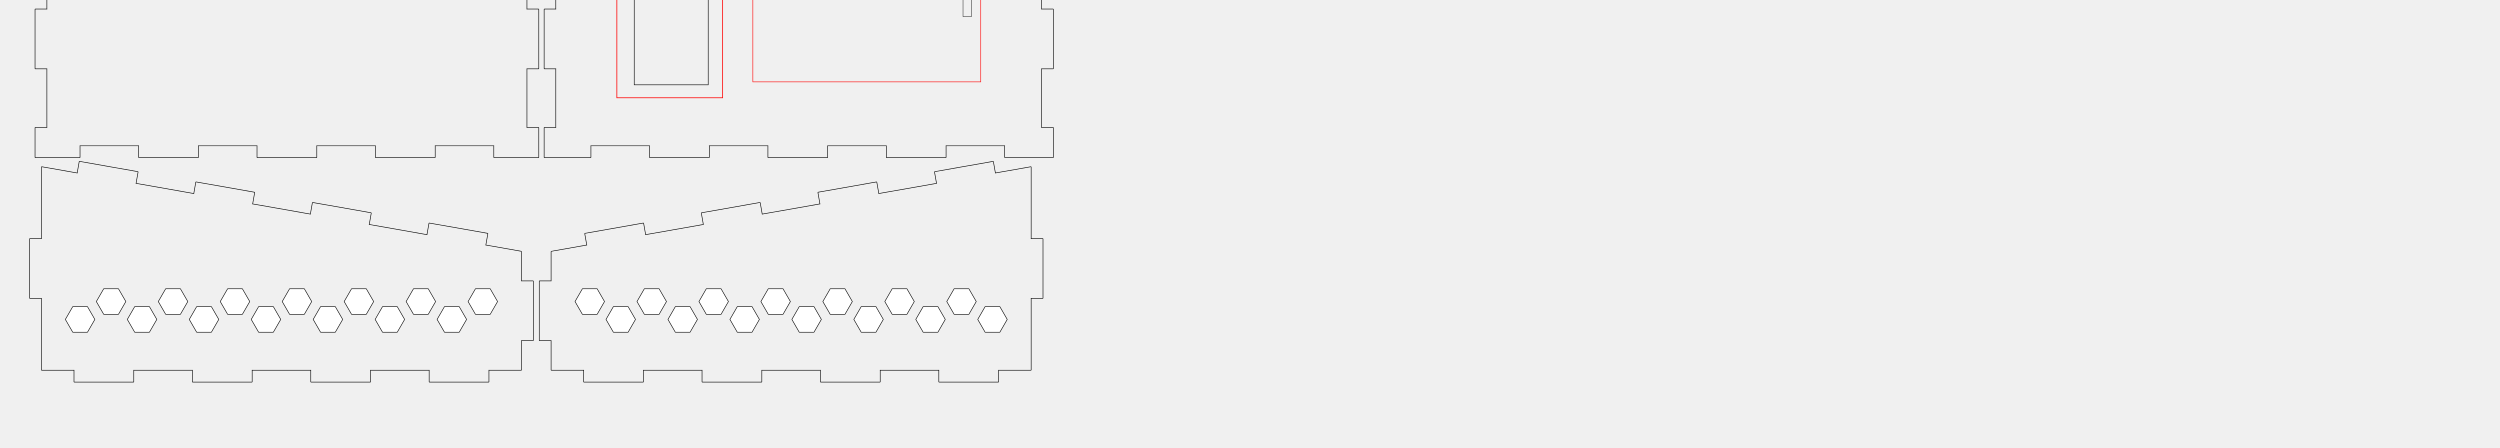
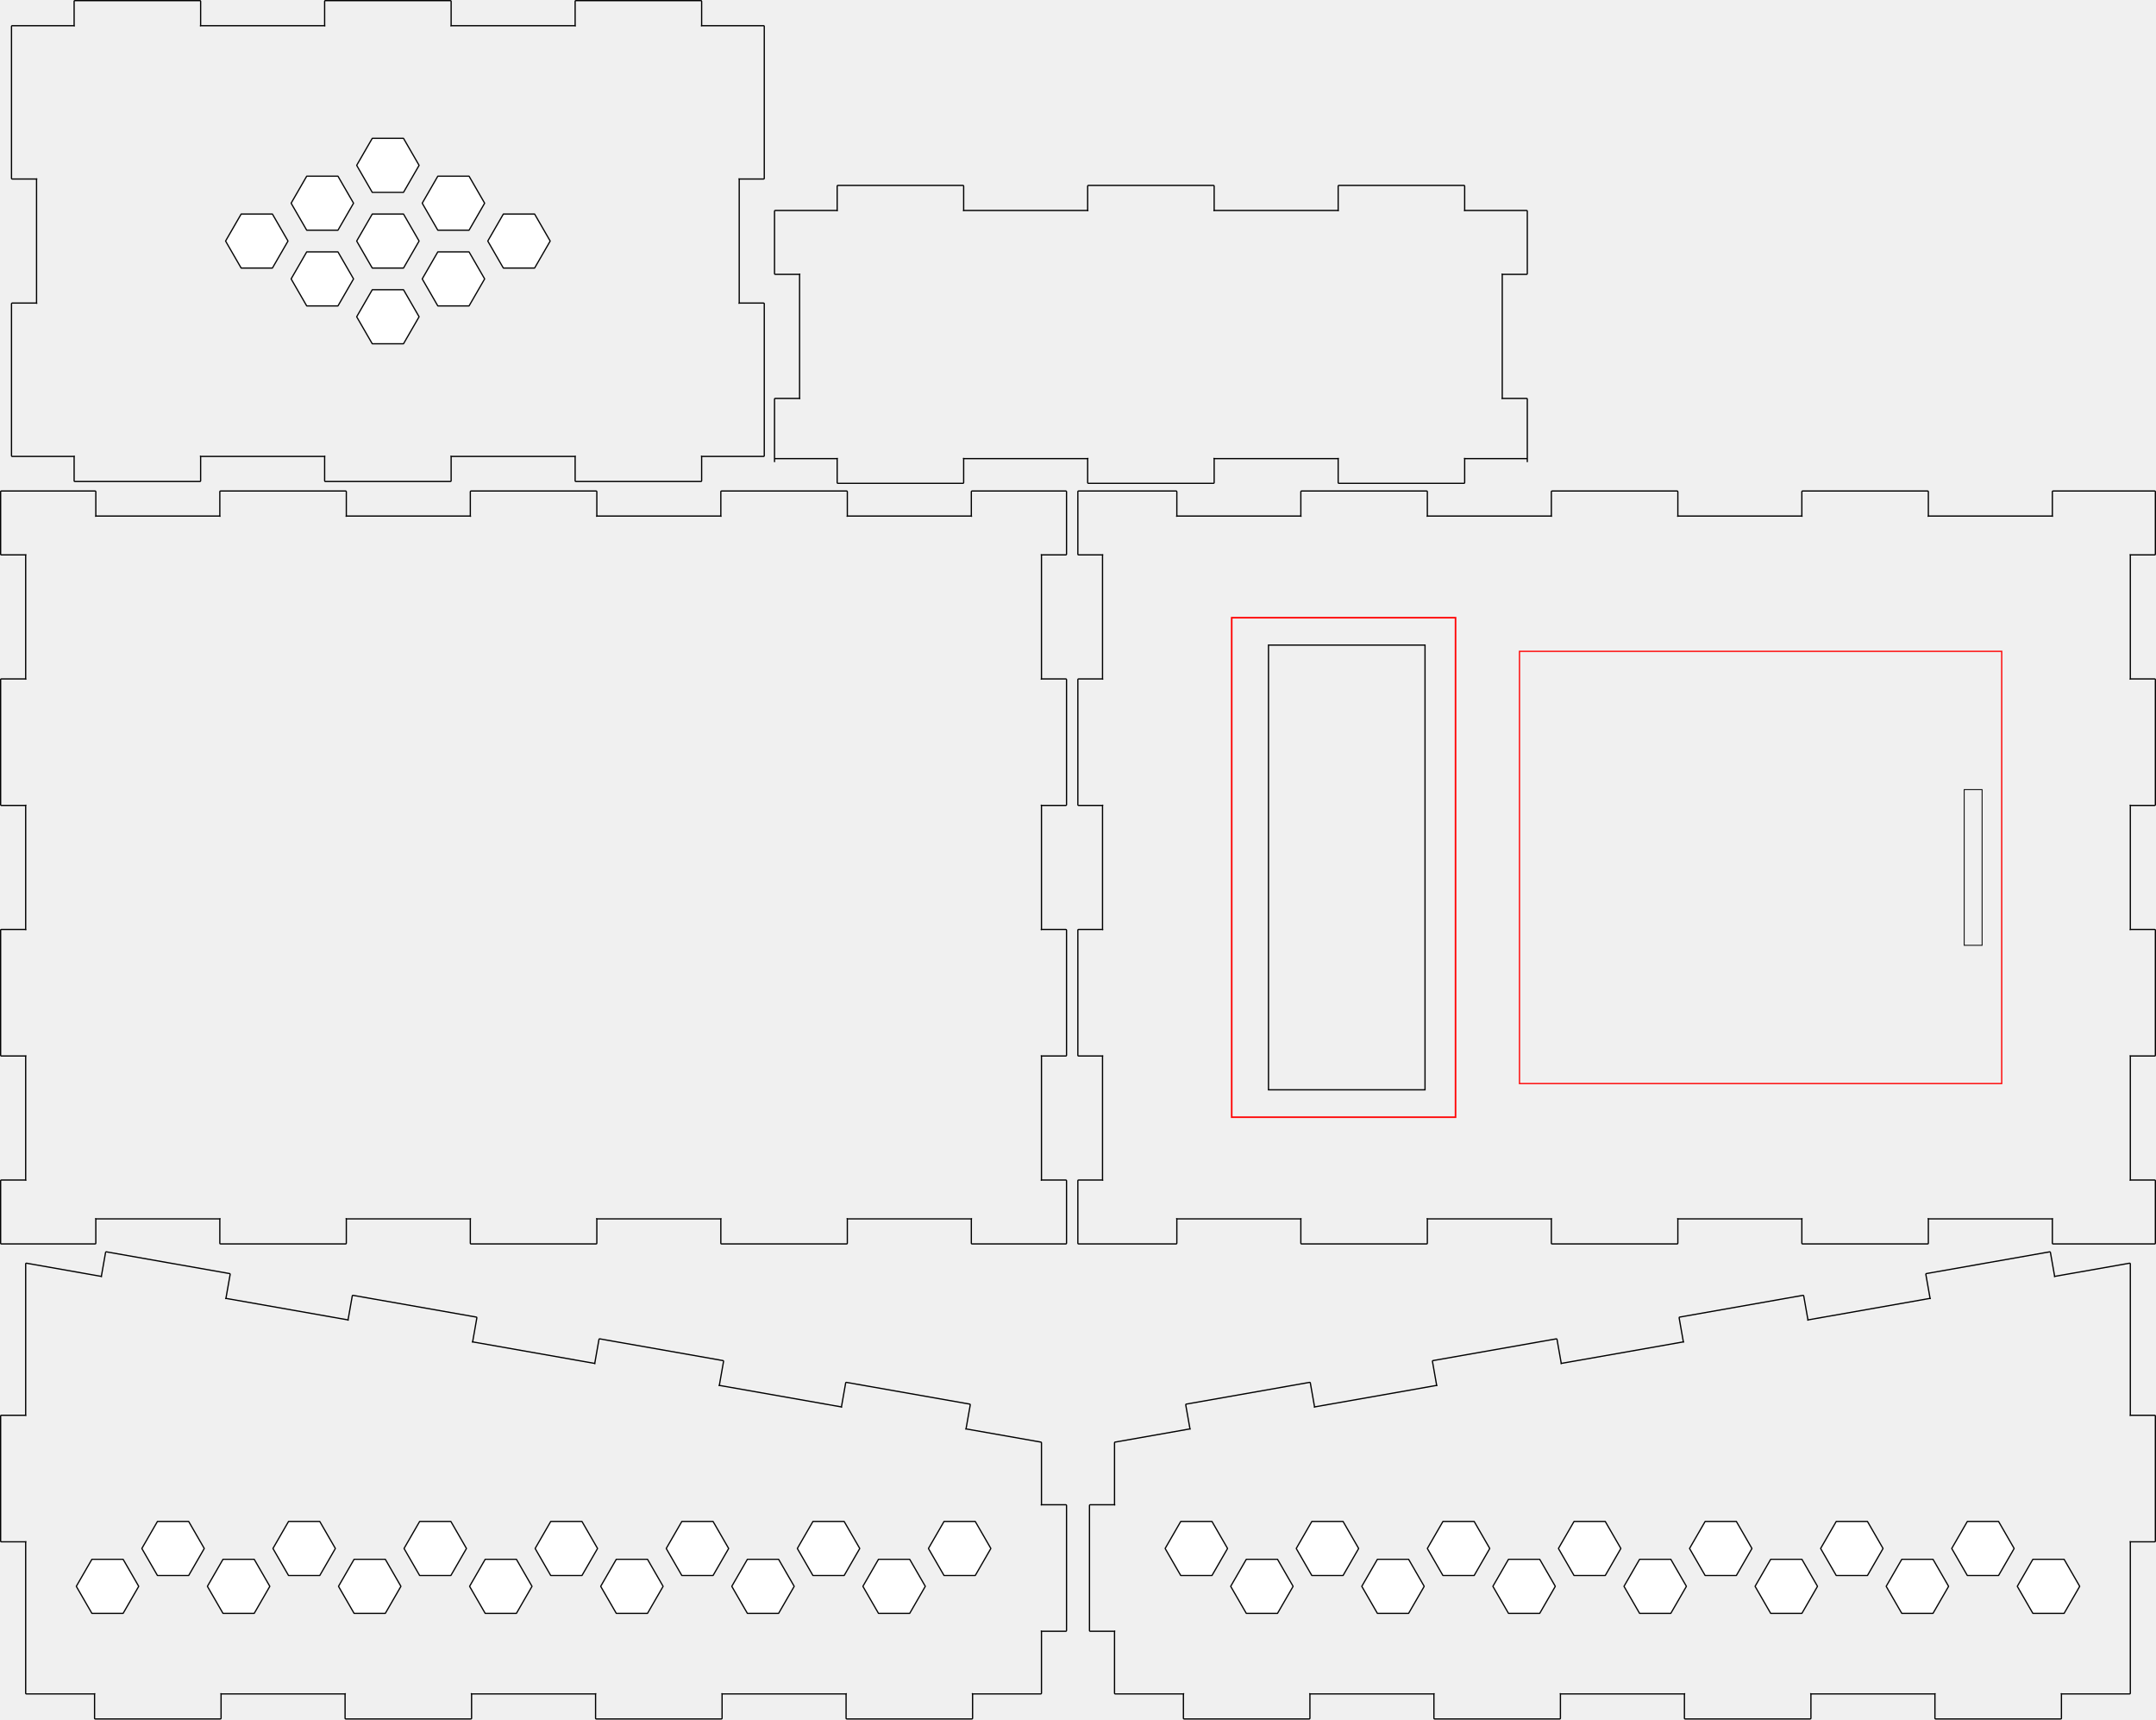
- <svg xmlns="http://www.w3.org/2000/svg" height="151.30mm" viewBox="0.0 0.0 844.68 151.30" width="844.68mm" version="1.1" id="svg577">
+ <svg xmlns="http://www.w3.org/2000/svg" height="274.522mm" viewBox="0 0 344.265 274.522" width="344.265mm" version="1.1" id="svg577">
  <defs id="defs581" />
-   <text id="text558" style="font-style:normal;font-weight:normal;font-size:4px;font-family:sans-serif;text-anchor:middle;fill:#ff0000;stroke:#000000;stroke-linecap:round;stroke-linejoin:round;stroke-opacity:1" font-size="4px" alignment-baseline="hanging" x="95.1" y="88.818" />
-   <g id="g2162">
+   <text id="text558" style="font-style:normal;font-weight:normal;font-size:4px;font-family:sans-serif;text-anchor:middle;fill:#ff0000;stroke:#000000;stroke-linecap:round;stroke-linejoin:round;stroke-opacity:1" font-size="4px" alignment-baseline="hanging" x="83.36" y="234.14" />
+   <g id="g2162" transform="translate(-9.899987,145.3216)">
    <path d="M 14.1,125.1 H 25 c 0.1,0 0,-0.1 0,0 v 3.9 c 0,0.055 0.045,0.1 0.1,0.1 h 20 c 0.055,0 0.1,-0.045 0.1,-0.1 v -3.9 c 0,-0.1 -0.1,0 0,0 H 65 c 0.1,0 0,-0.1 0,0 v 3.9 c 0,0.055 0.045,0.1 0.1,0.1 h 20 c 0.055,0 0.1,-0.045 0.1,-0.1 v -3.9 c 0,-0.1 -0.1,0 0,0 H 105 c 0.1,0 0,-0.1 0,0 v 3.9 c 0,0.055 0.045,0.1 0.1,0.1 h 20 c 0.055,0 0.1,-0.045 0.1,-0.1 v -3.9 c 0,-0.1 -0.1,0 0,0 H 145 c 0.1,0 0,-0.1 0,0 v 3.9 c 0,0.055 0.045,0.1 0.1,0.1 h 20 c 0.055,0 0.1,-0.045 0.1,-0.1 v -3.9 c 0,-0.1 -0.1,0 0,0 h 10.9 c 0.055,0 0.1,-0.045 0.1,-0.1 v -9.9 c 0,-0.1 -0.1,0 0,0 h 3.9 c 0.055,0 0.1,-0.045 0.1,-0.1 V 95 c 0,-0.055 -0.045,-0.1 -0.1,-0.1 h -3.9 c -0.1,0 0,0.1 0,0 V 85 c 0,-0.049 -0.035,-0.09 -0.083,-0.098 l -11.965,-2.11 c -0.098,-0.018 -0.017,0.098 0,0 l 0.678,-3.841 c 0.009,-0.054 -0.027,-0.106 -0.081,-0.116 l -19.697,-3.473 c -0.054,-0.009 -0.106,0.027 -0.116,0.081 l -0.677,3.841 c -0.017,0.099 0.099,0.017 0,0 L 124.76,75.846 c -0.098,-0.018 -0.017,0.098 0,0 l 0.677,-3.841 c 0.01,-0.054 -0.026,-0.106 -0.081,-0.116 L 105.66,68.416 c -0.054,-0.009 -0.106,0.027 -0.116,0.081 l -0.677,3.841 c -0.017,0.099 0.098,0.018 0,0 L 85.368,68.9 c -0.099,-0.017 -0.018,0.098 0,0 l 0.677,-3.841 c 0.01,-0.054 -0.027,-0.106 -0.081,-0.116 L 66.268,61.47 c -0.055,-0.009 -0.107,0.027 -0.116,0.081 l -0.677,3.841 c -0.018,0.099 0.098,0.018 0,0 l -19.5,-3.438 c -0.098,-0.017 -0.017,0.098 0,0 l 0.678,-3.841 c 0.009,-0.054 -0.027,-0.106 -0.081,-0.116 L 26.875,54.524 c -0.054,-0.009 -0.106,0.027 -0.115,0.082 l -0.678,3.84 c -0.017,0.099 0.099,0.018 0,0 L 14.117,56.337 C 14.056,56.326 14,56.373 14,56.435 v 24.183 c 0,0.1 0.1,0 0,0 h -3.9 c -0.055,0 -0.1,0.044 -0.1,0.1 v 20 c 0,0.055 0.045,0.1 0.1,0.1 H 14 c 0.1,0 0,-0.1 0,0 V 125 c 0,0.055 0.045,0.1 0.1,0.1" id="path560" style="fill:none;stroke:#000000;stroke-width:0.2;stroke-linecap:round;stroke-linejoin:round;stroke-miterlimit:4;stroke-dasharray:none;stroke-opacity:1" />
    <g id="g1753" transform="translate(-1.674683)" style="fill:none;stroke:#000000;stroke-linecap:round;stroke-linejoin:round;stroke-opacity:1">
      <path transform="rotate(90,27.20504,132.5827)" d="m 6.864,112.605 -4.316,2.492 -4.316,-2.492 0,-4.984 4.316,-2.492 4.316,2.492 z" id="path583-2-6-9" style="opacity:0.98;fill:#ffffff;fill-opacity:1;stroke:#000000;stroke-width:0.2;stroke-linecap:square;stroke-linejoin:round;stroke-miterlimit:4;stroke-dasharray:none;stroke-dashoffset:3.213;stroke-opacity:1" />
      <path transform="rotate(90,35.45985,134.7945)" d="m 6.864,112.605 -4.316,2.492 -4.316,-2.492 0,-4.984 4.316,-2.492 4.316,2.492 z" id="path583-69-5-4-4" style="opacity:0.98;fill:#ffffff;fill-opacity:1;stroke:#000000;stroke-width:0.2;stroke-linecap:square;stroke-linejoin:round;stroke-miterlimit:4;stroke-dasharray:none;stroke-dashoffset:3.213;stroke-opacity:1" />
      <path transform="rotate(90,37.67172,143.0494)" d="m 6.864,112.605 -4.316,2.492 -4.316,-2.492 0,-4.984 4.316,-2.492 4.316,2.492 z" id="path583-5-7-5-9" style="opacity:0.98;fill:#ffffff;fill-opacity:1;stroke:#000000;stroke-width:0.2;stroke-linecap:square;stroke-linejoin:round;stroke-miterlimit:4;stroke-dasharray:none;stroke-dashoffset:3.213;stroke-opacity:1" />
      <path transform="rotate(90,45.92654,145.2612)" d="m 6.864,112.605 -4.316,2.492 -4.316,-2.492 0,-4.984 4.316,-2.492 4.316,2.492 z" id="path583-69-4-0-0" style="opacity:0.98;fill:#ffffff;fill-opacity:1;stroke:#000000;stroke-width:0.2;stroke-linecap:square;stroke-linejoin:round;stroke-miterlimit:4;stroke-dasharray:none;stroke-dashoffset:3.213;stroke-opacity:1" />
      <path transform="rotate(90,48.13841,153.516)" d="m 6.864,112.605 -4.316,2.492 -4.316,-2.492 0,-4.984 4.316,-2.492 4.316,2.492 z" id="path583-5-0-8-9" style="opacity:0.98;fill:#ffffff;fill-opacity:1;stroke:#000000;stroke-width:0.2;stroke-linecap:square;stroke-linejoin:round;stroke-miterlimit:4;stroke-dasharray:none;stroke-dashoffset:3.213;stroke-opacity:1" />
      <path transform="rotate(90,56.39322,155.7279)" d="m 6.864,112.605 -4.316,2.492 -4.316,-2.492 0,-4.984 4.316,-2.492 4.316,2.492 z" id="path583-69-6-7-1" style="opacity:0.98;fill:#ffffff;fill-opacity:1;stroke:#000000;stroke-width:0.2;stroke-linecap:square;stroke-linejoin:round;stroke-miterlimit:4;stroke-dasharray:none;stroke-dashoffset:3.213;stroke-opacity:1" />
      <path transform="rotate(90,58.60509,163.9827)" d="m 6.864,112.605 -4.316,2.492 -4.316,-2.492 0,-4.984 4.316,-2.492 4.316,2.492 z" id="path583-5-8-7-7" style="opacity:0.98;fill:#ffffff;fill-opacity:1;stroke:#000000;stroke-width:0.2;stroke-linecap:square;stroke-linejoin:round;stroke-miterlimit:4;stroke-dasharray:none;stroke-dashoffset:3.213;stroke-opacity:1" />
      <path transform="rotate(90,66.8599,166.1946)" d="m 6.864,112.605 -4.316,2.492 -4.316,-2.492 0,-4.984 4.316,-2.492 4.316,2.492 z" id="path583-69-1-2-7" style="opacity:0.98;fill:#ffffff;fill-opacity:1;stroke:#000000;stroke-width:0.2;stroke-linecap:square;stroke-linejoin:round;stroke-miterlimit:4;stroke-dasharray:none;stroke-dashoffset:3.213;stroke-opacity:1" />
      <path transform="rotate(90,69.07177,174.4494)" d="m 6.864,112.605 -4.316,2.492 -4.316,-2.492 0,-4.984 4.316,-2.492 4.316,2.492 z" id="path583-5-2-2-1" style="opacity:0.98;fill:#ffffff;fill-opacity:1;stroke:#000000;stroke-width:0.2;stroke-linecap:square;stroke-linejoin:round;stroke-miterlimit:4;stroke-dasharray:none;stroke-dashoffset:3.213;stroke-opacity:1" />
      <path transform="rotate(90,77.32659,176.6613)" d="m 6.864,112.605 -4.316,2.492 -4.316,-2.492 0,-4.984 4.316,-2.492 4.316,2.492 z" id="path583-69-68-2-1" style="opacity:0.98;fill:#ffffff;fill-opacity:1;stroke:#000000;stroke-width:0.2;stroke-linecap:square;stroke-linejoin:round;stroke-miterlimit:4;stroke-dasharray:none;stroke-dashoffset:3.213;stroke-opacity:1" />
      <path transform="rotate(90,16.73835,122.116)" d="m 6.864,112.605 -4.316,2.492 -4.316,-2.492 0,-4.984 4.316,-2.492 4.316,2.492 z" id="path583-0-5" style="opacity:0.98;fill:#ffffff;fill-opacity:1;stroke:#000000;stroke-width:0.2;stroke-linecap:square;stroke-linejoin:round;stroke-miterlimit:4;stroke-dasharray:none;stroke-dashoffset:3.213;stroke-opacity:1" />
      <path transform="rotate(90,24.99317,124.3278)" d="m 6.864,112.605 -4.316,2.492 -4.316,-2.492 0,-4.984 4.316,-2.492 4.316,2.492 z" id="path583-69-61-9" style="opacity:0.98;fill:#ffffff;fill-opacity:1;stroke:#000000;stroke-width:0.2;stroke-linecap:square;stroke-linejoin:round;stroke-miterlimit:4;stroke-dasharray:none;stroke-dashoffset:3.213;stroke-opacity:1" />
      <path transform="rotate(90,79.53846,184.9161)" d="m 6.864,112.605 -4.316,2.492 -4.316,-2.492 0,-4.984 4.316,-2.492 4.316,2.492 z" id="path583-5-2-2-1-7" style="opacity:0.98;fill:#ffffff;fill-opacity:1;stroke:#000000;stroke-width:0.2;stroke-linecap:square;stroke-linejoin:round;stroke-miterlimit:4;stroke-dasharray:none;stroke-dashoffset:3.213;stroke-opacity:1" />
      <path transform="rotate(90,87.79328,187.1279)" d="m 6.864,112.605 -4.316,2.492 -4.316,-2.492 0,-4.984 4.316,-2.492 4.316,2.492 z" id="path583-69-68-2-1-6" style="opacity:0.98;fill:#ffffff;fill-opacity:1;stroke:#000000;stroke-width:0.2;stroke-linecap:square;stroke-linejoin:round;stroke-miterlimit:4;stroke-dasharray:none;stroke-dashoffset:3.213;stroke-opacity:1" />
    </g>
  </g>
-   <path style="fill:none;stroke:#000000;stroke-width:0.2;stroke-linecap:round;stroke-linejoin:round" id="path570" d="m 135.415,-111.622 v 10 c 0,0.055 0.045,0.1 0.1,0.1 h 3.9 c 0.1,0 0,-0.1 0,0 v 19.8 c 0,0.1 0.1,0 0,0 h -3.9 c -0.055,0 -0.1,0.045 -0.1,0.1 v 10 -0.583 c 0,0.055 0.045,0.1 0.1,0.1 h 4 5.9 c 0.1,0 0,-0.1 0,0 v 3.839 c 0,0.056 0.045,0.1 0.1,0.1 h 20 c 0.055,0 0.1,-0.044 0.1,-0.1 v -3.839 c 0,-0.1 -0.1,0 0,0 h 19.8 c 0.1,0 0,-0.1 0,0 v 3.839 c 0,0.056 0.045,0.1 0.1,0.1 h 20 c 0.055,0 0.1,-0.044 0.1,-0.1 v -3.839 c 0,-0.1 -0.1,0 0,0 h 19.8 c 0.1,0 0,-0.1 0,0 v 3.839 c 0,0.056 0.045,0.1 0.1,0.1 h 20 c 0.055,0 0.1,-0.044 0.1,-0.1 v -3.839 c 0,-0.1 -0.1,0 0,0 h 5.9 4 c 0.055,0 0.1,-0.045 0.1,-0.1 v 0.583 -10 c 0,-0.055 -0.045,-0.1 -0.1,-0.1 h -3.9 c -0.1,0 0,0.1 0,0 v -19.8 c 0,-0.1 -0.1,0 0,0 h 3.9 c 0.055,0 0.1,-0.045 0.1,-0.1 v -10 c 0,-0.055 -0.045,-0.1 -0.1,-0.1 h -4 -5.9 c -0.1,0 0,0.1 0,0 v -3.9 c 0,-0.055 -0.045,-0.1 -0.1,-0.1 h -20 c -0.055,0 -0.1,0.045 -0.1,0.1 v 3.9 c 0,0.1 0.1,0 0,0 h -19.8 c -0.1,0 0,0.1 0,0 v -3.9 c 0,-0.055 -0.045,-0.1 -0.1,-0.1 h -20 c -0.055,0 -0.1,0.045 -0.1,0.1 v 3.9 c 0,0.1 0.1,0 0,0 h -19.8 c -0.1,0 0,0.1 0,0 v -3.9 c 0,-0.055 -0.045,-0.1 -0.1,-0.1 h -20 c -0.055,0 -0.1,0.045 -0.1,0.1 v 3.9 c 0,0.1 0.1,0 0,0 h -5.9 -4 c -0.055,0 -0.1,0.045 -0.1,0.1 z" />
-   <path style="fill:none;stroke:#000000;stroke-width:0.2;stroke-linecap:round;stroke-linejoin:round" id="path572" d="m 187.305,53.261 h 12.25 c 0.055,0 0.1,-0.045 0.1,-0.1 v -3.9 c 0,-0.1 -0.1,0 0,0 h 19.8 c 0.1,0 0,-0.1 0,0 v 3.9 c 0,0.055 0.045,0.1 0.1,0.1 h 20 c 0.055,0 0.1,-0.045 0.1,-0.1 v -3.9 c 0,-0.1 -0.1,0 0,0 h 19.8 c 0.1,0 0,-0.1 0,0 v 3.9 c 0,0.055 0.045,0.1 0.1,0.1 h 20 c 0.055,0 0.1,-0.045 0.1,-0.1 v -3.9 c 0,-0.1 -0.1,0 0,0 h 19.8 c 0.1,0 0,-0.1 0,0 v 3.9 c 0,0.055 0.045,0.1 0.1,0.1 h 20 c 0.055,0 0.1,-0.045 0.1,-0.1 v -3.9 c 0,-0.1 -0.1,0 0,0 h 19.8 c 0.1,0 0,-0.1 0,0 v 3.9 c 0,0.055 0.045,0.1 0.1,0.1 h 12.25 4 c 0.055,0 0.1,-0.045 0.1,-0.1 v -4 -6 c 0,-0.055 -0.045,-0.1 -0.1,-0.1 h -3.9 c -0.1,0 0,0.1 0,0 v -19.8 c 0,-0.1 -0.1,0 0,0 h 3.9 c 0.055,0 0.1,-0.045 0.1,-0.1 V 3.161 c 0,-0.055 -0.045,-0.1 -0.1,-0.1 h -3.9 c -0.1,0 0,0.1 0,0 V -16.739 c 0,-0.1 -0.1,0 0,0 h 3.9 c 0.055,0 0.1,-0.045 0.1,-0.1 v -20 c 0,-0.055 -0.045,-0.1 -0.1,-0.1 h -3.9 c -0.1,0 0,0.1 0,0 v -19.8 c 0,-0.1 -0.1,0 0,0 h 3.9 c 0.055,0 0.1,-0.045 0.1,-0.1 v -6 -4 c 0,-0.055 -0.045,-0.1 -0.1,-0.1 h -4 -12.25 c -0.055,0 -0.1,0.045 -0.1,0.1 v 3.9 c 0,0.1 0.1,0 0,0 h -19.8 c -0.1,0 0,0.1 0,0 v -3.9 c 0,-0.055 -0.045,-0.1 -0.1,-0.1 h -20 c -0.055,0 -0.1,0.045 -0.1,0.1 v 3.9 c 0,0.1 0.1,0 0,0 h -19.8 c -0.1,0 0,0.1 0,0 v -3.9 c 0,-0.055 -0.045,-0.1 -0.1,-0.1 h -20 c -0.055,0 -0.1,0.045 -0.1,0.1 v 3.9 c 0,0.1 0.1,0 0,0 h -19.8 c -0.1,0 0,0.1 0,0 v -3.9 c 0,-0.055 -0.045,-0.1 -0.1,-0.1 h -20 c -0.055,0 -0.1,0.045 -0.1,0.1 v 3.9 c 0,0.1 0.1,0 0,0 h -19.8 c -0.1,0 0,0.1 0,0 v -3.9 c 0,-0.055 -0.045,-0.1 -0.1,-0.1 h -12.25 -3.356 c -0.055,0 -0.1,0.045 -0.1,0.1 v 4 6 c 0,0.055 0.045,0.1 0.1,0.1 h 3.839 c 0.1,0 0,-0.1 0,0 v 19.8 c 0,0.1 0.1,0 0,0 h -3.839 c -0.055,0 -0.1,0.045 -0.1,0.1 v 20 c 0,0.055 0.045,0.1 0.1,0.1 h 3.839 c 0.1,0 0,-0.1 0,0 V 3.061 c 0,0.1 0.1,0 0,0 h -3.839 c -0.055,0 -0.1,0.045 -0.1,0.1 V 23.161 c 0,0.055 0.045,0.1 0.1,0.1 h 3.839 c 0.1,0 0,-0.1 0,0 v 19.8 c 0,0.1 0.1,0 0,0 h -3.839 c -0.055,0 -0.1,0.045 -0.1,0.1 v 6 4 c 0,0.055 0.045,0.1 0.1,0.1 z" />
-   <g id="g2144" transform="matrix(-1,0,0,1,534.6,0)">
+   <path style="fill:none;stroke:#000000;stroke-width:0.2;stroke-linecap:round;stroke-linejoin:round" id="path570" d="m 123.675,33.7 v 10 c 0,0.055 0.045,0.1 0.1,0.1 h 3.9 c 0.1,0 0,-0.1 0,0 v 19.8 c 0,0.1 0.1,0 0,0 h -3.9 c -0.055,0 -0.1,0.045 -0.1,0.1 v 10 -0.583 c 0,0.055 0.045,0.1 0.1,0.1 h 4 5.9 c 0.1,0 0,-0.1 0,0 v 3.839 c 0,0.056 0.045,0.1 0.1,0.1 h 20 c 0.055,0 0.1,-0.044 0.1,-0.1 v -3.839 c 0,-0.1 -0.1,0 0,0 h 19.8 c 0.1,0 0,-0.1 0,0 v 3.839 c 0,0.056 0.045,0.1 0.1,0.1 h 20 c 0.055,0 0.1,-0.044 0.1,-0.1 v -3.839 c 0,-0.1 -0.1,0 0,0 h 19.8 c 0.1,0 0,-0.1 0,0 v 3.839 c 0,0.056 0.045,0.1 0.1,0.1 h 20 c 0.055,0 0.1,-0.044 0.1,-0.1 v -3.839 c 0,-0.1 -0.1,0 0,0 h 5.9 4 c 0.055,0 0.1,-0.045 0.1,-0.1 v 0.583 -10 c 0,-0.055 -0.045,-0.1 -0.1,-0.1 h -3.9 c -0.1,0 0,0.1 0,0 V 43.8 c 0,-0.1 -0.1,0 0,0 h 3.9 c 0.055,0 0.1,-0.045 0.1,-0.1 v -10 c 0,-0.055 -0.045,-0.1 -0.1,-0.1 h -4 -5.9 c -0.1,0 0,0.1 0,0 v -3.9 c 0,-0.055 -0.045,-0.1 -0.1,-0.1 h -20 c -0.055,0 -0.1,0.045 -0.1,0.1 v 3.9 c 0,0.1 0.1,0 0,0 h -19.8 c -0.1,0 0,0.1 0,0 v -3.9 c 0,-0.055 -0.045,-0.1 -0.1,-0.1 h -20 c -0.055,0 -0.1,0.045 -0.1,0.1 v 3.9 c 0,0.1 0.1,0 0,0 h -19.8 c -0.1,0 0,0.1 0,0 v -3.9 c 0,-0.055 -0.045,-0.1 -0.1,-0.1 h -20 c -0.055,0 -0.1,0.045 -0.1,0.1 v 3.9 c 0,0.1 0.1,0 0,0 h -5.9 -4 c -0.055,0 -0.1,0.045 -0.1,0.1 z" />
+   <g id="g2144" transform="matrix(-1,0,0,1,526.3647,145.3216)">
    <g style="fill:none;stroke-linecap:round;stroke-linejoin:round" id="p-2">
      <text id="text563" transform="translate(267.3,88.818)" style="font-style:normal;font-weight:normal;font-size:4px;font-family:sans-serif;text-anchor:middle;fill:#ff0000" font-size="4px" alignment-baseline="hanging" />
      <path id="path565" d="m 186.3,125.1 h 10.9 c 0.1,0 0,-0.1 0,0 v 3.9 c 0,0.055 0.045,0.1 0.1,0.1 h 20 c 0.055,0 0.1,-0.045 0.1,-0.1 v -3.9 c 0,-0.1 -0.1,0 0,0 h 19.8 c 0.1,0 0,-0.1 0,0 v 3.9 c 0,0.055 0.045,0.1 0.1,0.1 h 20 c 0.055,0 0.1,-0.045 0.1,-0.1 v -3.9 c 0,-0.1 -0.1,0 0,0 h 19.8 c 0.1,0 0,-0.1 0,0 v 3.9 c 0,0.055 0.045,0.1 0.1,0.1 h 20 c 0.055,0 0.1,-0.045 0.1,-0.1 v -3.9 c 0,-0.1 -0.1,0 0,0 h 19.8 c 0.1,0 0,-0.1 0,0 v 3.9 c 0,0.055 0.045,0.1 0.1,0.1 h 20 c 0.055,0 0.1,-0.045 0.1,-0.1 v -3.9 c 0,-0.1 -0.1,0 0,0 h 10.9 c 0.055,0 0.1,-0.045 0.1,-0.1 v -9.9 c 0,-0.1 -0.1,0 0,0 h 3.9 c 0.055,0 0.1,-0.045 0.1,-0.1 V 95 c 0,-0.055 -0.045,-0.1 -0.1,-0.1 h -3.9 c -0.1,0 0,0.1 0,0 V 85 c 0,-0.049 -0.035,-0.09 -0.083,-0.098 l -11.965,-2.11 c -0.098,-0.018 -0.017,0.098 0,0 l 0.678,-3.841 c 0.009,-0.054 -0.027,-0.106 -0.081,-0.116 l -19.697,-3.473 c -0.054,-0.009 -0.106,0.027 -0.116,0.081 l -0.677,3.841 c -0.017,0.099 0.099,0.017 0,0 L 296.96,75.846 c -0.098,-0.018 -0.017,0.098 0,0 l 0.677,-3.841 c 0.01,-0.054 -0.026,-0.106 -0.081,-0.116 L 277.86,68.416 c -0.054,-0.009 -0.106,0.027 -0.116,0.081 l -0.677,3.841 c -0.017,0.099 0.098,0.018 0,0 L 257.568,68.9 c -0.099,-0.017 -0.018,0.098 0,0 l 0.677,-3.841 c 0.01,-0.054 -0.027,-0.106 -0.081,-0.116 L 238.468,61.47 c -0.055,-0.009 -0.107,0.027 -0.116,0.081 l -0.677,3.841 c -0.018,0.099 0.098,0.018 0,0 l -19.5,-3.438 c -0.098,-0.017 -0.017,0.098 0,0 l 0.678,-3.841 c 0.009,-0.054 -0.027,-0.106 -0.081,-0.116 l -19.697,-3.473 c -0.054,-0.009 -0.106,0.027 -0.115,0.082 l -0.678,3.84 c -0.017,0.099 0.099,0.018 0,0 l -11.965,-2.109 c -0.061,-0.011 -0.117,0.036 -0.117,0.098 v 24.183 c 0,0.1 0.1,0 0,0 h -3.9 c -0.055,0 -0.1,0.044 -0.1,0.1 v 20 c 0,0.055 0.045,0.1 0.1,0.1 h 3.9 c 0.1,0 0,-0.1 0,0 V 125 c 0,0.055 0.045,0.1 0.1,0.1" style="stroke:#000000;stroke-width:0.2" />
    </g>
    <g id="g1753-8" transform="translate(170.5253)" style="fill:none;stroke:#000000;stroke-linecap:round;stroke-linejoin:round;stroke-opacity:1">
      <path transform="rotate(90,27.20504,132.5827)" d="m 6.864,112.605 -4.316,2.492 -4.316,-2.492 0,-4.984 4.316,-2.492 4.316,2.492 z" id="path583-2-6-9-8" style="opacity:0.98;fill:#ffffff;fill-opacity:1;stroke:#000000;stroke-width:0.2;stroke-linecap:square;stroke-linejoin:round;stroke-miterlimit:4;stroke-dasharray:none;stroke-dashoffset:3.213;stroke-opacity:1" />
      <path transform="rotate(90,35.45985,134.7945)" d="m 6.864,112.605 -4.316,2.492 -4.316,-2.492 0,-4.984 4.316,-2.492 4.316,2.492 z" id="path583-69-5-4-4-5" style="opacity:0.98;fill:#ffffff;fill-opacity:1;stroke:#000000;stroke-width:0.2;stroke-linecap:square;stroke-linejoin:round;stroke-miterlimit:4;stroke-dasharray:none;stroke-dashoffset:3.213;stroke-opacity:1" />
      <path transform="rotate(90,37.67172,143.0494)" d="m 6.864,112.605 -4.316,2.492 -4.316,-2.492 0,-4.984 4.316,-2.492 4.316,2.492 z" id="path583-5-7-5-9-0" style="opacity:0.98;fill:#ffffff;fill-opacity:1;stroke:#000000;stroke-width:0.2;stroke-linecap:square;stroke-linejoin:round;stroke-miterlimit:4;stroke-dasharray:none;stroke-dashoffset:3.213;stroke-opacity:1" />
      <path transform="rotate(90,45.92654,145.2612)" d="m 6.864,112.605 -4.316,2.492 -4.316,-2.492 0,-4.984 4.316,-2.492 4.316,2.492 z" id="path583-69-4-0-0-9" style="opacity:0.98;fill:#ffffff;fill-opacity:1;stroke:#000000;stroke-width:0.2;stroke-linecap:square;stroke-linejoin:round;stroke-miterlimit:4;stroke-dasharray:none;stroke-dashoffset:3.213;stroke-opacity:1" />
      <path transform="rotate(90,48.13841,153.516)" d="m 6.864,112.605 -4.316,2.492 -4.316,-2.492 0,-4.984 4.316,-2.492 4.316,2.492 z" id="path583-5-0-8-9-6" style="opacity:0.98;fill:#ffffff;fill-opacity:1;stroke:#000000;stroke-width:0.2;stroke-linecap:square;stroke-linejoin:round;stroke-miterlimit:4;stroke-dasharray:none;stroke-dashoffset:3.213;stroke-opacity:1" />
      <path transform="rotate(90,56.39322,155.7279)" d="m 6.864,112.605 -4.316,2.492 -4.316,-2.492 0,-4.984 4.316,-2.492 4.316,2.492 z" id="path583-69-6-7-1-3" style="opacity:0.98;fill:#ffffff;fill-opacity:1;stroke:#000000;stroke-width:0.2;stroke-linecap:square;stroke-linejoin:round;stroke-miterlimit:4;stroke-dasharray:none;stroke-dashoffset:3.213;stroke-opacity:1" />
      <path transform="rotate(90,58.60509,163.9827)" d="m 6.864,112.605 -4.316,2.492 -4.316,-2.492 0,-4.984 4.316,-2.492 4.316,2.492 z" id="path583-5-8-7-7-8" style="opacity:0.98;fill:#ffffff;fill-opacity:1;stroke:#000000;stroke-width:0.2;stroke-linecap:square;stroke-linejoin:round;stroke-miterlimit:4;stroke-dasharray:none;stroke-dashoffset:3.213;stroke-opacity:1" />
      <path transform="rotate(90,66.8599,166.1946)" d="m 6.864,112.605 -4.316,2.492 -4.316,-2.492 0,-4.984 4.316,-2.492 4.316,2.492 z" id="path583-69-1-2-7-5" style="opacity:0.98;fill:#ffffff;fill-opacity:1;stroke:#000000;stroke-width:0.2;stroke-linecap:square;stroke-linejoin:round;stroke-miterlimit:4;stroke-dasharray:none;stroke-dashoffset:3.213;stroke-opacity:1" />
      <path transform="rotate(90,69.07177,174.4494)" d="m 6.864,112.605 -4.316,2.492 -4.316,-2.492 0,-4.984 4.316,-2.492 4.316,2.492 z" id="path583-5-2-2-1-6" style="opacity:0.98;fill:#ffffff;fill-opacity:1;stroke:#000000;stroke-width:0.2;stroke-linecap:square;stroke-linejoin:round;stroke-miterlimit:4;stroke-dasharray:none;stroke-dashoffset:3.213;stroke-opacity:1" />
      <path transform="rotate(90,77.32659,176.6613)" d="m 6.864,112.605 -4.316,2.492 -4.316,-2.492 0,-4.984 4.316,-2.492 4.316,2.492 z" id="path583-69-68-2-1-1" style="opacity:0.98;fill:#ffffff;fill-opacity:1;stroke:#000000;stroke-width:0.2;stroke-linecap:square;stroke-linejoin:round;stroke-miterlimit:4;stroke-dasharray:none;stroke-dashoffset:3.213;stroke-opacity:1" />
      <path transform="rotate(90,16.73835,122.116)" d="m 6.864,112.605 -4.316,2.492 -4.316,-2.492 0,-4.984 4.316,-2.492 4.316,2.492 z" id="path583-0-5-1" style="opacity:0.98;fill:#ffffff;fill-opacity:1;stroke:#000000;stroke-width:0.2;stroke-linecap:square;stroke-linejoin:round;stroke-miterlimit:4;stroke-dasharray:none;stroke-dashoffset:3.213;stroke-opacity:1" />
      <path transform="rotate(90,24.99317,124.3278)" d="m 6.864,112.605 -4.316,2.492 -4.316,-2.492 0,-4.984 4.316,-2.492 4.316,2.492 z" id="path583-69-61-9-5" style="opacity:0.98;fill:#ffffff;fill-opacity:1;stroke:#000000;stroke-width:0.2;stroke-linecap:square;stroke-linejoin:round;stroke-miterlimit:4;stroke-dasharray:none;stroke-dashoffset:3.213;stroke-opacity:1" />
      <path transform="rotate(90,79.53846,184.9161)" d="m 6.864,112.605 -4.316,2.492 -4.316,-2.492 0,-4.984 4.316,-2.492 4.316,2.492 z" id="path583-5-2-2-1-7-9" style="opacity:0.98;fill:#ffffff;fill-opacity:1;stroke:#000000;stroke-width:0.2;stroke-linecap:square;stroke-linejoin:round;stroke-miterlimit:4;stroke-dasharray:none;stroke-dashoffset:3.213;stroke-opacity:1" />
      <path transform="rotate(90,87.79328,187.1279)" d="m 6.864,112.605 -4.316,2.492 -4.316,-2.492 0,-4.984 4.316,-2.492 4.316,2.492 z" id="path583-69-68-2-1-6-8" style="opacity:0.98;fill:#ffffff;fill-opacity:1;stroke:#000000;stroke-width:0.2;stroke-linecap:square;stroke-linejoin:round;stroke-miterlimit:4;stroke-dasharray:none;stroke-dashoffset:3.213;stroke-opacity:1" />
    </g>
  </g>
-   <g id="g2111" transform="translate(-343.66,-76.93858)">
-     <path d="m 359.6,130.2 h 11 c 0.055,0 0.1,-0.045 0.1,-0.1 v -3.9 c 0,-0.1 -0.1,0 0,0 h 19.8 c 0.1,0 0,-0.1 0,0 v 3.9 c 0,0.055 0.045,0.1 0.1,0.1 h 20 c 0.055,0 0.1,-0.045 0.1,-0.1 v -3.9 c 0,-0.1 -0.1,0 0,0 h 19.8 c 0.1,0 0,-0.1 0,0 v 3.9 c 0,0.055 0.045,0.1 0.1,0.1 h 20 c 0.055,0 0.1,-0.045 0.1,-0.1 v -3.9 c 0,-0.1 -0.1,0 0,0 h 19.8 c 0.1,0 0,-0.1 0,0 v 3.9 c 0,0.055 0.045,0.1 0.1,0.1 h 20 c 0.055,0 0.1,-0.045 0.1,-0.1 v -3.9 c 0,-0.1 -0.1,0 0,0 h 19.8 c 0.1,0 0,-0.1 0,0 v 3.9 c 0,0.055 0.045,0.1 0.1,0.1 h 11 4 c 0.055,0 0.1,-0.045 0.1,-0.1 v -4 -6 c 0,-0.055 -0.045,-0.1 -0.1,-0.1 h -3.9 c -0.1,0 0,0.1 0,0 v -19.8 c 0,-0.1 -0.1,0 0,0 h 3.9 c 0.055,0 0.1,-0.045 0.1,-0.1 v -20 c 0,-0.055 -0.045,-0.1 -0.1,-0.1 h -3.9 c -0.1,0 0,0.1 0,0 V 60.2 c 0,-0.1 -0.1,0 0,0 h 3.9 c 0.055,0 0.1,-0.045 0.1,-0.1 v -20 c 0,-0.055 -0.045,-0.1 -0.1,-0.1 h -3.9 c -0.1,0 0,0.1 0,0 V 20.2 c 0,-0.1 -0.1,0 0,0 h 3.9 c 0.055,0 0.1,-0.045 0.1,-0.1 v -6 -4 c 0,-0.055 -0.045,-0.1 -0.1,-0.1 h -4 -11 c -0.055,0 -0.1,0.045 -0.1,0.1 V 14 c 0,0.1 0.1,0 0,0 h -19.8 c -0.1,0 0,0.1 0,0 v -3.9 c 0,-0.055 -0.045,-0.1 -0.1,-0.1 h -20 c -0.055,0 -0.1,0.045 -0.1,0.1 V 14 c 0,0.1 0.1,0 0,0 h -19.8 c -0.1,0 0,0.1 0,0 v -3.9 c 0,-0.055 -0.045,-0.1 -0.1,-0.1 h -20 c -0.055,0 -0.1,0.045 -0.1,0.1 V 14 c 0,0.1 0.1,0 0,0 h -19.8 c -0.1,0 0,0.1 0,0 v -3.9 c 0,-0.055 -0.045,-0.1 -0.1,-0.1 h -20 c -0.055,0 -0.1,0.045 -0.1,0.1 V 14 c 0,0.1 0.1,0 0,0 h -19.8 c -0.1,0 0,0.1 0,0 v -3.9 c 0,-0.055 -0.045,-0.1 -0.1,-0.1 h -11 -4 c -0.055,0 -0.1,0.045 -0.1,0.1 v 4 6 c 0,0.055 0.045,0.1 0.1,0.1 h 3.9 c 0.1,0 0,-0.1 0,0 V 40 c 0,0.1 0.1,0 0,0 h -3.9 c -0.055,0 -0.1,0.045 -0.1,0.1 v 20 c 0,0.055 0.045,0.1 0.1,0.1 h 3.9 c 0.1,0 0,-0.1 0,0 V 80 c 0,0.1 0.1,0 0,0 h -3.9 c -0.055,0 -0.1,0.045 -0.1,0.1 v 20 c 0,0.055 0.045,0.1 0.1,0.1 h 3.9 c 0.1,0 0,-0.1 0,0 V 120 c 0,0.1 0.1,0 0,0 h -3.9 c -0.055,0 -0.1,0.045 -0.1,0.1 v 6 4 c 0,0.055 0.045,0.1 0.1,0.1 z" id="path568" style="fill:none;stroke:#000000;stroke-width:0.2;stroke-linecap:round;stroke-linejoin:round" />
-     <g transform="translate(508.9809,113.8429)" id="g2249">
-       <g transform="translate(-504.3849,-104.9852)" id="g1946-8">
-         <rect style="opacity:0.98;fill:none;fill-opacity:1;stroke:#ff0000;stroke-width:0.2;stroke-linecap:square;stroke-miterlimit:4;stroke-dasharray:none;stroke-dashoffset:3.213;stroke-opacity:1" id="rect838-8" width="77" height="69" x="593.432" y="26.742" />
-         <g id="g857-3" transform="translate(-174.8179,-4.130203)">
-           <rect y="29.875" x="728.17" height="70.996" width="24.996" id="rect836-1" style="opacity:0.98;fill:none;fill-opacity:1;stroke:#000000;stroke-width:0.204;stroke-linecap:square;stroke-miterlimit:4;stroke-dasharray:none;stroke-dashoffset:3.213;stroke-opacity:1" />
-           <rect y="25.502" x="722.297" height="79.741" width="35.741" id="rect836-3-8" style="opacity:0.98;fill:none;fill-opacity:1;stroke:#ff0000;stroke-width:0.259;stroke-linecap:square;stroke-miterlimit:4;stroke-dasharray:none;stroke-dashoffset:3.213;stroke-opacity:1" />
+   <g id="g95" transform="translate(-11.74004,145.3216)">
+     <path d="m 15.94,53.261 h 11 c 0.055,0 0.1,-0.045 0.1,-0.1 v -3.9 c 0,-0.1 -0.1,0 0,0 h 19.8 c 0.1,0 0,-0.1 0,0 v 3.9 c 0,0.055 0.045,0.1 0.1,0.1 h 20 c 0.055,0 0.1,-0.045 0.1,-0.1 v -3.9 c 0,-0.1 -0.1,0 0,0 h 19.8 c 0.1,0 0,-0.1 0,0 v 3.9 c 0,0.055 0.045,0.1 0.1,0.1 h 20 c 0.055,0 0.1,-0.045 0.1,-0.1 v -3.9 c 0,-0.1 -0.1,0 0,0 h 19.8 c 0.1,0 0,-0.1 0,0 v 3.9 c 0,0.055 0.045,0.1 0.1,0.1 h 20 c 0.055,0 0.1,-0.045 0.1,-0.1 v -3.9 c 0,-0.1 -0.1,0 0,0 h 19.8 c 0.1,0 0,-0.1 0,0 v 3.9 c 0,0.055 0.045,0.1 0.1,0.1 h 11 4 c 0.055,0 0.1,-0.045 0.1,-0.1 v -4 -6 c 0,-0.055 -0.045,-0.1 -0.1,-0.1 h -3.9 c -0.1,0 0,0.1 0,0 v -19.8 c 0,-0.1 -0.1,0 0,0 h 3.9 c 0.055,0 0.1,-0.045 0.1,-0.1 v -20 c 0,-0.055 -0.045,-0.1 -0.1,-0.1 h -3.9 c -0.1,0 0,0.1 0,0 v -19.8 c 0,-0.1 -0.1,0 0,0 h 3.9 c 0.055,0 0.1,-0.045 0.1,-0.1 v -20 c 0,-0.055 -0.045,-0.1 -0.1,-0.1 h -3.9 c -0.1,0 0,0.1 0,0 v -19.8 c 0,-0.1 -0.1,0 0,0 h 3.9 c 0.055,0 0.1,-0.045 0.1,-0.1 v -6 -4 c 0,-0.055 -0.045,-0.1 -0.1,-0.1 h -4 -11 c -0.055,0 -0.1,0.045 -0.1,0.1 v 3.9 c 0,0.1 0.1,0 0,0 h -19.8 c -0.1,0 0,0.1 0,0 v -3.9 c 0,-0.055 -0.045,-0.1 -0.1,-0.1 h -20 c -0.055,0 -0.1,0.045 -0.1,0.1 v 3.9 c 0,0.1 0.1,0 0,0 h -19.8 c -0.1,0 0,0.1 0,0 v -3.9 c 0,-0.055 -0.045,-0.1 -0.1,-0.1 h -20 c -0.055,0 -0.1,0.045 -0.1,0.1 v 3.9 c 0,0.1 0.1,0 0,0 h -19.8 c -0.1,0 0,0.1 0,0 v -3.9 c 0,-0.055 -0.045,-0.1 -0.1,-0.1 h -20 c -0.055,0 -0.1,0.045 -0.1,0.1 v 3.9 c 0,0.1 0.1,0 0,0 h -19.8 c -0.1,0 0,0.1 0,0 v -3.9 c 0,-0.055 -0.045,-0.1 -0.1,-0.1 h -11 -4 c -0.055,0 -0.1,0.045 -0.1,0.1 v 4 6 c 0,0.055 0.045,0.1 0.1,0.1 h 3.9 c 0.1,0 0,-0.1 0,0 v 19.8 c 0,0.1 0.1,0 0,0 h -3.9 c -0.055,0 -0.1,0.045 -0.1,0.1 v 20 c 0,0.055 0.045,0.1 0.1,0.1 h 3.9 c 0.1,0 0,-0.1 0,0 v 19.8 c 0,0.1 0.1,0 0,0 h -3.9 c -0.055,0 -0.1,0.045 -0.1,0.1 v 20 c 0,0.055 0.045,0.1 0.1,0.1 h 3.9 c 0.1,0 0,-0.1 0,0 v 19.8 c 0,0.1 0.1,0 0,0 h -3.9 c -0.055,0 -0.1,0.045 -0.1,0.1 v 6 4 c 0,0.055 0.045,0.1 0.1,0.1 z" id="path568" style="fill:none;stroke:#000000;stroke-width:0.2;stroke-linecap:round;stroke-linejoin:round" />
+     <g id="g83">
+       <path style="fill:none;stroke:#000000;stroke-width:0.2;stroke-linecap:round;stroke-linejoin:round" id="path572" d="m 187.305,53.261 h 12.25 c 0.055,0 0.1,-0.045 0.1,-0.1 v -3.9 c 0,-0.1 -0.1,0 0,0 h 19.8 c 0.1,0 0,-0.1 0,0 v 3.9 c 0,0.055 0.045,0.1 0.1,0.1 h 20 c 0.055,0 0.1,-0.045 0.1,-0.1 v -3.9 c 0,-0.1 -0.1,0 0,0 h 19.8 c 0.1,0 0,-0.1 0,0 v 3.9 c 0,0.055 0.045,0.1 0.1,0.1 h 20 c 0.055,0 0.1,-0.045 0.1,-0.1 v -3.9 c 0,-0.1 -0.1,0 0,0 h 19.8 c 0.1,0 0,-0.1 0,0 v 3.9 c 0,0.055 0.045,0.1 0.1,0.1 h 20 c 0.055,0 0.1,-0.045 0.1,-0.1 v -3.9 c 0,-0.1 -0.1,0 0,0 h 19.8 c 0.1,0 0,-0.1 0,0 v 3.9 c 0,0.055 0.045,0.1 0.1,0.1 h 12.25 4 c 0.055,0 0.1,-0.045 0.1,-0.1 v -4 -6 c 0,-0.055 -0.045,-0.1 -0.1,-0.1 h -3.9 c -0.1,0 0,0.1 0,0 v -19.8 c 0,-0.1 -0.1,0 0,0 h 3.9 c 0.055,0 0.1,-0.045 0.1,-0.1 V 3.161 c 0,-0.055 -0.045,-0.1 -0.1,-0.1 h -3.9 c -0.1,0 0,0.1 0,0 V -16.739 c 0,-0.1 -0.1,0 0,0 h 3.9 c 0.055,0 0.1,-0.045 0.1,-0.1 v -20 c 0,-0.055 -0.045,-0.1 -0.1,-0.1 h -3.9 c -0.1,0 0,0.1 0,0 v -19.8 c 0,-0.1 -0.1,0 0,0 h 3.9 c 0.055,0 0.1,-0.045 0.1,-0.1 v -6 -4 c 0,-0.055 -0.045,-0.1 -0.1,-0.1 h -4 -12.25 c -0.055,0 -0.1,0.045 -0.1,0.1 v 3.9 c 0,0.1 0.1,0 0,0 h -19.8 c -0.1,0 0,0.1 0,0 v -3.9 c 0,-0.055 -0.045,-0.1 -0.1,-0.1 h -20 c -0.055,0 -0.1,0.045 -0.1,0.1 v 3.9 c 0,0.1 0.1,0 0,0 h -19.8 c -0.1,0 0,0.1 0,0 v -3.9 c 0,-0.055 -0.045,-0.1 -0.1,-0.1 h -20 c -0.055,0 -0.1,0.045 -0.1,0.1 v 3.9 c 0,0.1 0.1,0 0,0 h -19.8 c -0.1,0 0,0.1 0,0 v -3.9 c 0,-0.055 -0.045,-0.1 -0.1,-0.1 h -20 c -0.055,0 -0.1,0.045 -0.1,0.1 v 3.9 c 0,0.1 0.1,0 0,0 h -19.8 c -0.1,0 0,0.1 0,0 v -3.9 c 0,-0.055 -0.045,-0.1 -0.1,-0.1 h -12.25 -3.356 c -0.055,0 -0.1,0.045 -0.1,0.1 v 4 6 c 0,0.055 0.045,0.1 0.1,0.1 h 3.839 c 0.1,0 0,-0.1 0,0 v 19.8 c 0,0.1 0.1,0 0,0 h -3.839 c -0.055,0 -0.1,0.045 -0.1,0.1 v 20 c 0,0.055 0.045,0.1 0.1,0.1 h 3.839 c 0.1,0 0,-0.1 0,0 V 3.061 c 0,0.1 0.1,0 0,0 h -3.839 c -0.055,0 -0.1,0.045 -0.1,0.1 V 23.161 c 0,0.055 0.045,0.1 0.1,0.1 h 3.839 c 0.1,0 0,-0.1 0,0 v 19.8 c 0,0.1 0.1,0 0,0 h -3.839 c -0.055,0 -0.1,0.045 -0.1,0.1 v 6 4 c 0,0.055 0.045,0.1 0.1,0.1 z" />
+       <g id="g2249" transform="translate(165.321,36.90433)">
+         <g id="g1946-8" transform="translate(-504.3849,-104.9852)">
+           <rect y="26.742" x="593.432" height="69" width="77" id="rect838-8" style="opacity:0.98;fill:none;fill-opacity:1;stroke:#ff0000;stroke-width:0.2;stroke-linecap:square;stroke-miterlimit:4;stroke-dasharray:none;stroke-dashoffset:3.213;stroke-opacity:1" />
+           <g transform="translate(-174.8179,-4.130203)" id="g857-3">
+             <rect style="opacity:0.98;fill:none;fill-opacity:1;stroke:#000000;stroke-width:0.204;stroke-linecap:square;stroke-miterlimit:4;stroke-dasharray:none;stroke-dashoffset:3.213;stroke-opacity:1" id="rect836-1" width="24.996" height="70.996" x="728.17" y="29.875" />
+             <rect style="opacity:0.98;fill:none;fill-opacity:1;stroke:#ff0000;stroke-width:0.259;stroke-linecap:square;stroke-miterlimit:4;stroke-dasharray:none;stroke-dashoffset:3.213;stroke-opacity:1" id="rect836-3-8" width="35.741" height="79.741" x="722.297" y="25.502" />
+           </g>
+           <rect y="48.814" x="664.443" height="24.856" width="2.856" id="rect1367-9" style="opacity:0.98;fill:none;fill-opacity:1;stroke:#000000;stroke-width:0.144;stroke-linecap:square;stroke-miterlimit:4;stroke-dasharray:none;stroke-dashoffset:3.213;stroke-opacity:1" />
        </g>
-         <rect style="opacity:0.98;fill:none;fill-opacity:1;stroke:#000000;stroke-width:0.144;stroke-linecap:square;stroke-miterlimit:4;stroke-dasharray:none;stroke-dashoffset:3.213;stroke-opacity:1" id="rect1367-9" width="2.856" height="24.856" x="664.443" y="48.814" />
      </g>
    </g>
  </g>
-   <g id="g2124" transform="rotate(90,523.4551,-379.6786)">
+   <g id="g2124" transform="rotate(90,444.9242,-312.8878)">
    <path d="m 762.012,130.2 h 24.282 c 0.056,0 0.1,-0.045 0.1,-0.1 v -3.9 c 0,-0.1 -0.1,0 0,0 h 19.8 c 0.1,0 0,-0.1 0,0 v 3.9 c 0,0.055 0.045,0.1 0.1,0.1 h 24.283 c 0.055,0 0.1,-0.045 0.1,-0.1 v -4 -5.9 c 0,-0.1 -0.1,0 0,0 h 3.9 c 0.055,0 0.1,-0.045 0.1,-0.1 v -20 c 0,-0.055 -0.045,-0.1 -0.1,-0.1 h -3.9 c -0.1,0 0,0.1 0,0 V 80.2 c 0,-0.1 -0.1,0 0,0 h 3.9 c 0.055,0 0.1,-0.045 0.1,-0.1 v -20 c 0,-0.055 -0.045,-0.1 -0.1,-0.1 h -3.9 c -0.1,0 0,0.1 0,0 V 40.2 c 0,-0.1 -0.1,0 0,0 h 3.9 c 0.055,0 0.1,-0.045 0.1,-0.1 v -20 c 0,-0.055 -0.045,-0.1 -0.1,-0.1 h -3.9 c -0.1,0 0,0.1 0,0 v -5.9 -4 c 0,-0.055 -0.045,-0.1 -0.1,-0.1 h -24.283 c -0.055,0 -0.1,0.045 -0.1,0.1 V 14 c 0,0.1 0.1,0 0,0 h -19.8 c -0.1,0 0,0.1 0,0 v -3.9 c 0,-0.055 -0.044,-0.1 -0.1,-0.1 h -24.282 c -0.055,0 -0.1,0.045 -0.1,0.1 v 4 5.9 c 0,0.1 0.1,0 0,0 h -3.9 c -0.055,0 -0.1,0.045 -0.1,0.1 v 20 c 0,0.055 0.045,0.1 0.1,0.1 h 3.9 c 0.1,0 0,-0.1 0,0 V 60 c 0,0.1 0.1,0 0,0 h -3.9 c -0.055,0 -0.1,0.045 -0.1,0.1 v 20 c 0,0.055 0.045,0.1 0.1,0.1 h 3.9 c 0.1,0 0,-0.1 0,0 V 100 c 0,0.1 0.1,0 0,0 h -3.9 c -0.055,0 -0.1,0.045 -0.1,0.1 v 20 c 0,0.055 0.045,0.1 0.1,0.1 h 3.9 c 0.1,0 0,-0.1 0,0 v 5.9 4 c 0,0.055 0.045,0.1 0.1,0.1 z" id="path574" style="fill:none;stroke:#000000;stroke-width:0.2;stroke-linecap:round;stroke-linejoin:round" />
    <g transform="rotate(90,547.7794,429.8709)" id="g2102">
      <path transform="rotate(90,49.19,227.9983)" d="m 6.864,112.605 -4.316,2.492 -4.316,-2.492 0,-4.984 4.316,-2.492 4.316,2.492 z" id="path583-7-49-7" style="opacity:0.98;fill:#ffffff;fill-opacity:1;stroke:#000000;stroke-width:0.2;stroke-linecap:square;stroke-linejoin:round;stroke-miterlimit:4;stroke-dasharray:none;stroke-dashoffset:3.213;stroke-opacity:1" />
      <path transform="rotate(90,57.44481,230.2102)" d="m 6.864,112.605 -4.316,2.492 -4.316,-2.492 0,-4.984 4.316,-2.492 4.316,2.492 z" id="path583-5-2-8" style="opacity:0.98;fill:#ffffff;fill-opacity:1;stroke:#000000;stroke-width:0.2;stroke-linecap:square;stroke-linejoin:round;stroke-miterlimit:4;stroke-dasharray:none;stroke-dashoffset:3.213;stroke-opacity:1" />
      <path transform="rotate(90,65.69963,232.422)" d="m 6.864,112.605 -4.316,2.492 -4.316,-2.492 0,-4.984 4.316,-2.492 4.316,2.492 z" id="path583-69-68-5" style="opacity:0.98;fill:#ffffff;fill-opacity:1;stroke:#000000;stroke-width:0.2;stroke-linecap:square;stroke-linejoin:round;stroke-miterlimit:4;stroke-dasharray:none;stroke-dashoffset:3.213;stroke-opacity:1" />
      <path transform="rotate(90,59.65669,238.465)" d="m 6.864,112.605 -4.316,2.492 -4.316,-2.492 0,-4.984 4.316,-2.492 4.316,2.492 z" id="path583-7-9-7" style="opacity:0.98;fill:#ffffff;fill-opacity:1;stroke:#000000;stroke-width:0.2;stroke-linecap:square;stroke-linejoin:round;stroke-miterlimit:4;stroke-dasharray:none;stroke-dashoffset:3.213;stroke-opacity:1" />
      <path transform="rotate(90,67.9115,240.6769)" d="m 6.864,112.605 -4.316,2.492 -4.316,-2.492 0,-4.984 4.316,-2.492 4.316,2.492 z" id="path583-5-26-41" style="opacity:0.98;fill:#ffffff;fill-opacity:1;stroke:#000000;stroke-width:0.2;stroke-linecap:square;stroke-linejoin:round;stroke-miterlimit:4;stroke-dasharray:none;stroke-dashoffset:3.213;stroke-opacity:1" />
      <path transform="rotate(90,51.40187,236.2531)" d="m 6.864,112.605 -4.316,2.492 -4.316,-2.492 0,-4.984 4.316,-2.492 4.316,2.492 z" id="path583-5-2-0-5" style="opacity:0.98;fill:#ffffff;fill-opacity:1;stroke:#000000;stroke-width:0.2;stroke-linecap:square;stroke-linejoin:round;stroke-miterlimit:4;stroke-dasharray:none;stroke-dashoffset:3.213;stroke-opacity:1" />
      <path transform="rotate(90,53.61375,244.5079)" d="m 6.864,112.605 -4.316,2.492 -4.316,-2.492 0,-4.984 4.316,-2.492 4.316,2.492 z" id="path583-7-9-0-9" style="opacity:0.98;fill:#ffffff;fill-opacity:1;stroke:#000000;stroke-width:0.2;stroke-linecap:square;stroke-linejoin:round;stroke-miterlimit:4;stroke-dasharray:none;stroke-dashoffset:3.213;stroke-opacity:1" />
      <path transform="rotate(90,61.86856,246.7198)" d="m 6.864,112.605 -4.316,2.492 -4.316,-2.492 0,-4.984 4.316,-2.492 4.316,2.492 z" id="path583-5-26-4-7" style="opacity:0.98;fill:#ffffff;fill-opacity:1;stroke:#000000;stroke-width:0.2;stroke-linecap:square;stroke-linejoin:round;stroke-miterlimit:4;stroke-dasharray:none;stroke-dashoffset:3.213;stroke-opacity:1" />
      <path transform="rotate(90,70.12337,248.9317)" d="m 6.864,112.605 -4.316,2.492 -4.316,-2.492 0,-4.984 4.316,-2.492 4.316,2.492 z" id="path583-7-49-1-4-5" style="opacity:0.98;fill:#ffffff;fill-opacity:1;stroke:#000000;stroke-width:0.2;stroke-linecap:square;stroke-linejoin:round;stroke-miterlimit:4;stroke-dasharray:none;stroke-dashoffset:3.213;stroke-opacity:1" />
    </g>
  </g>
</svg>
